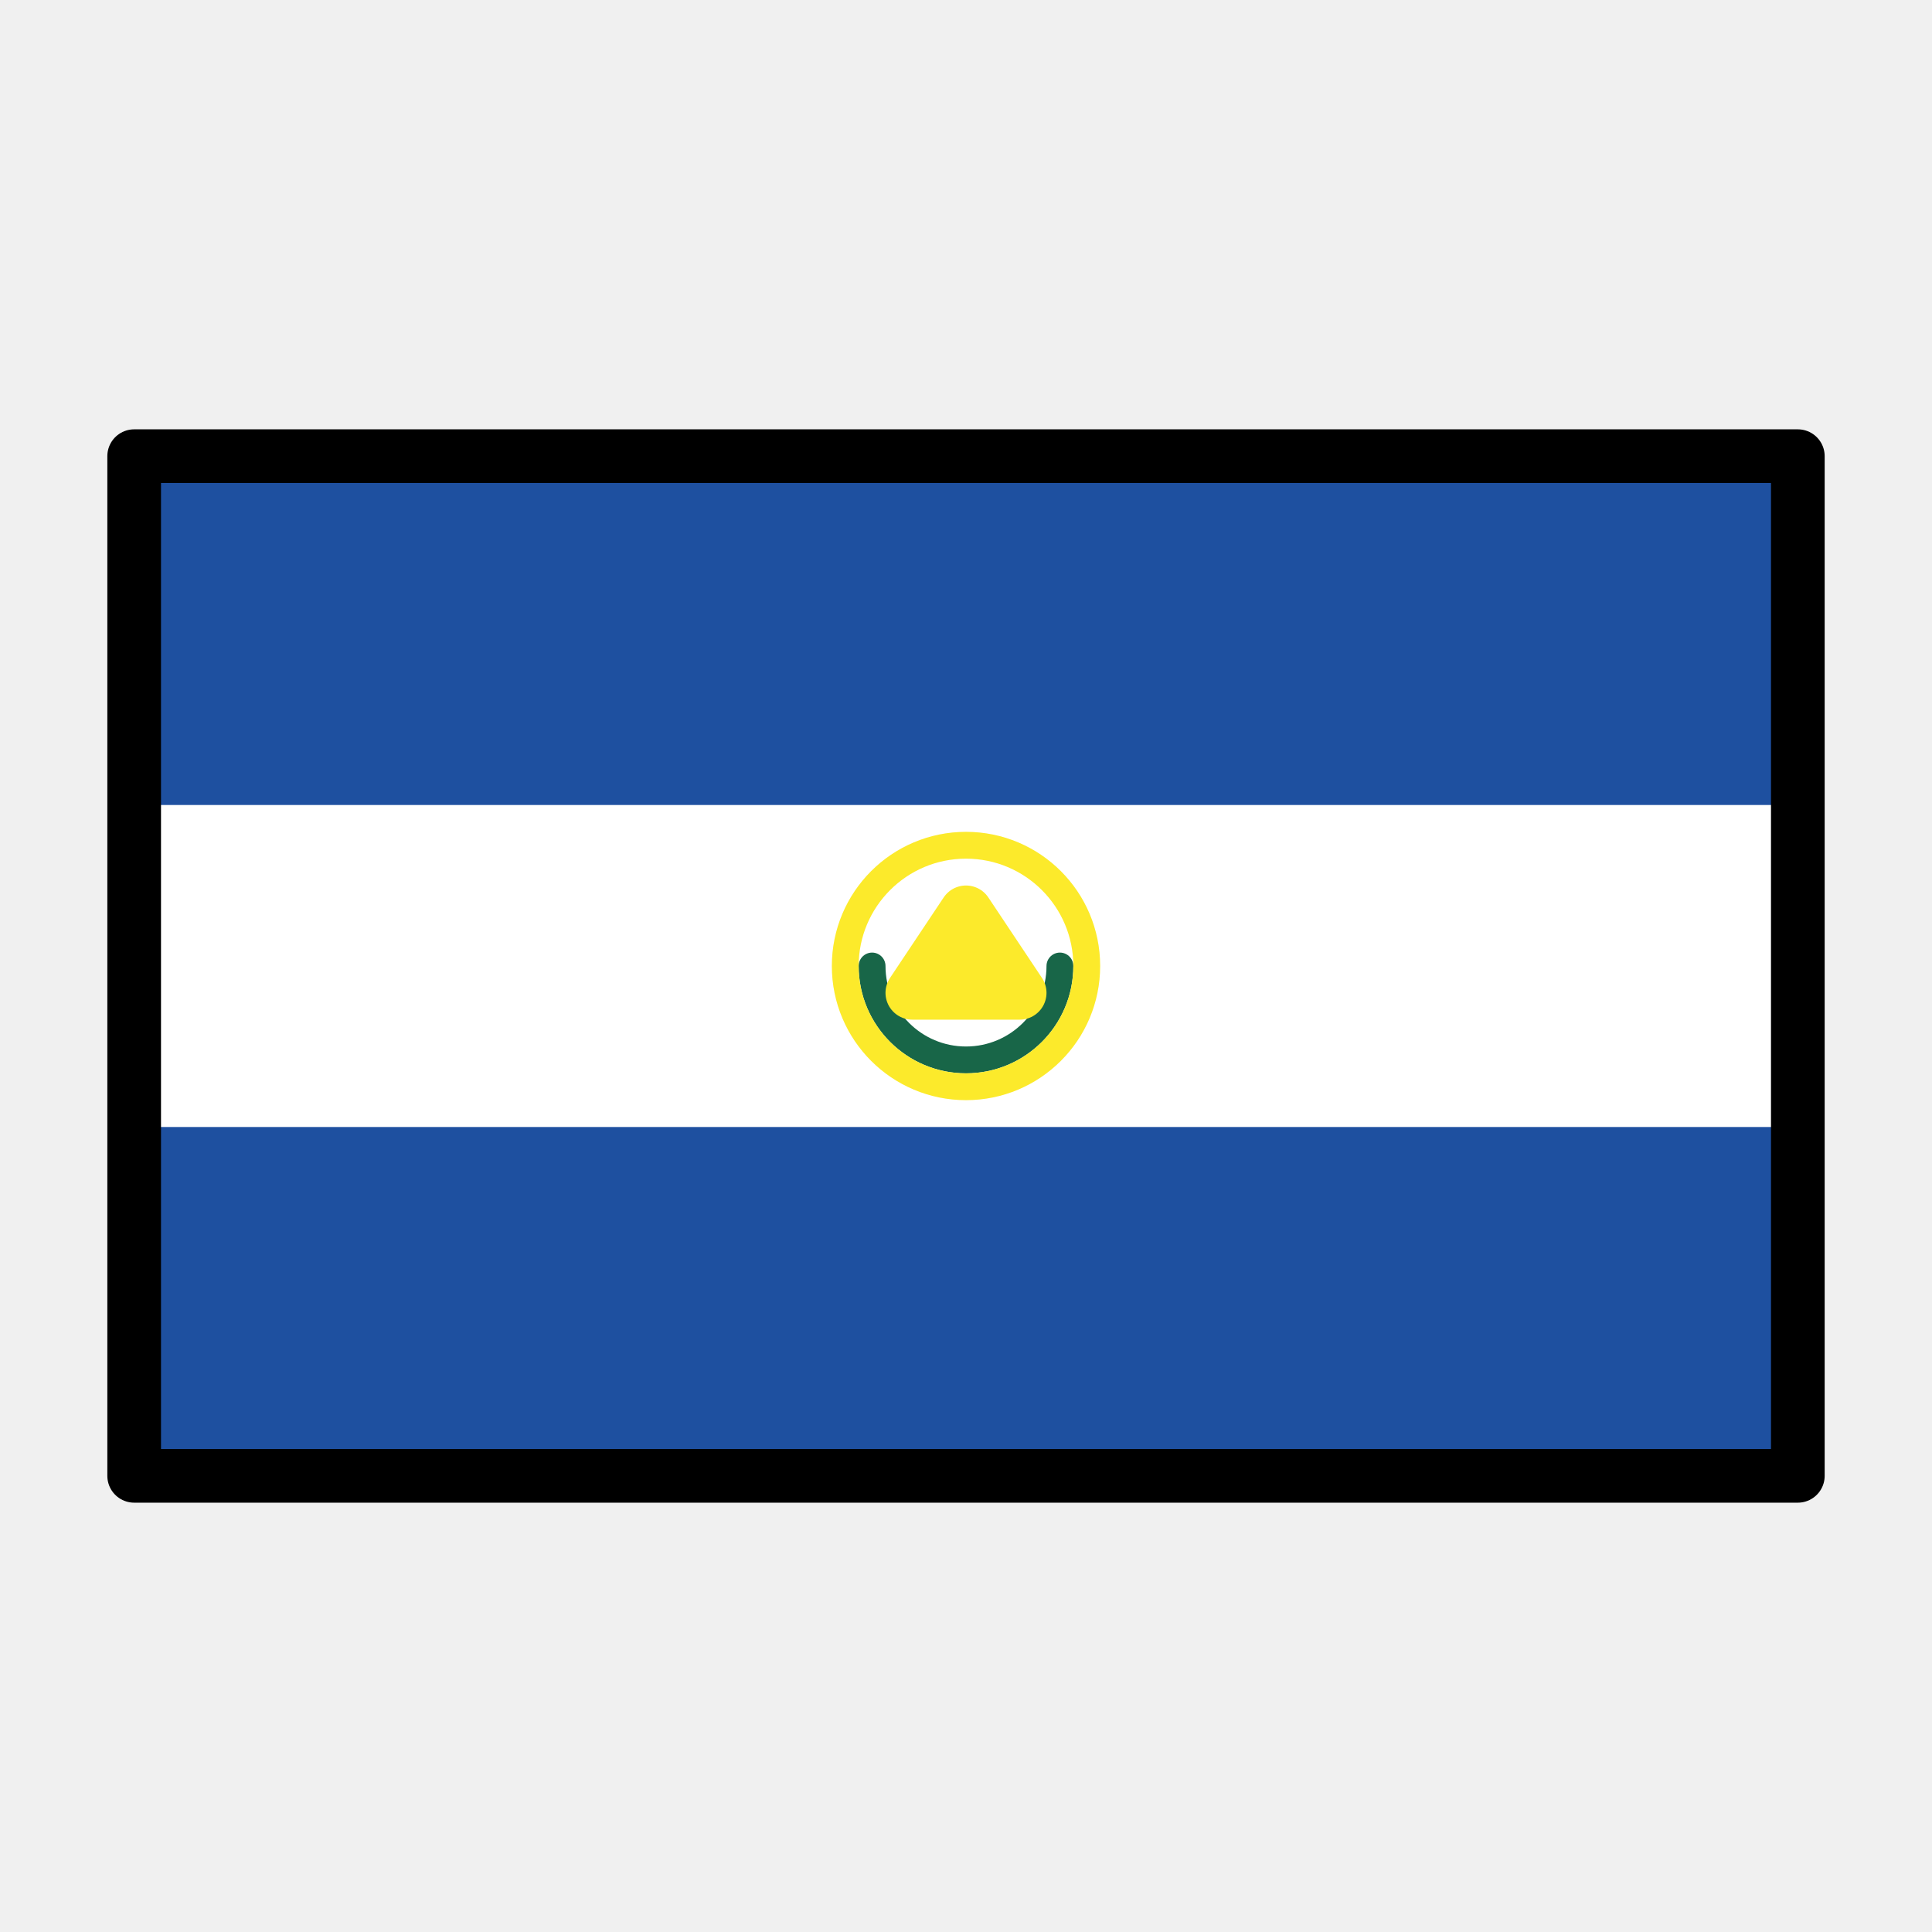
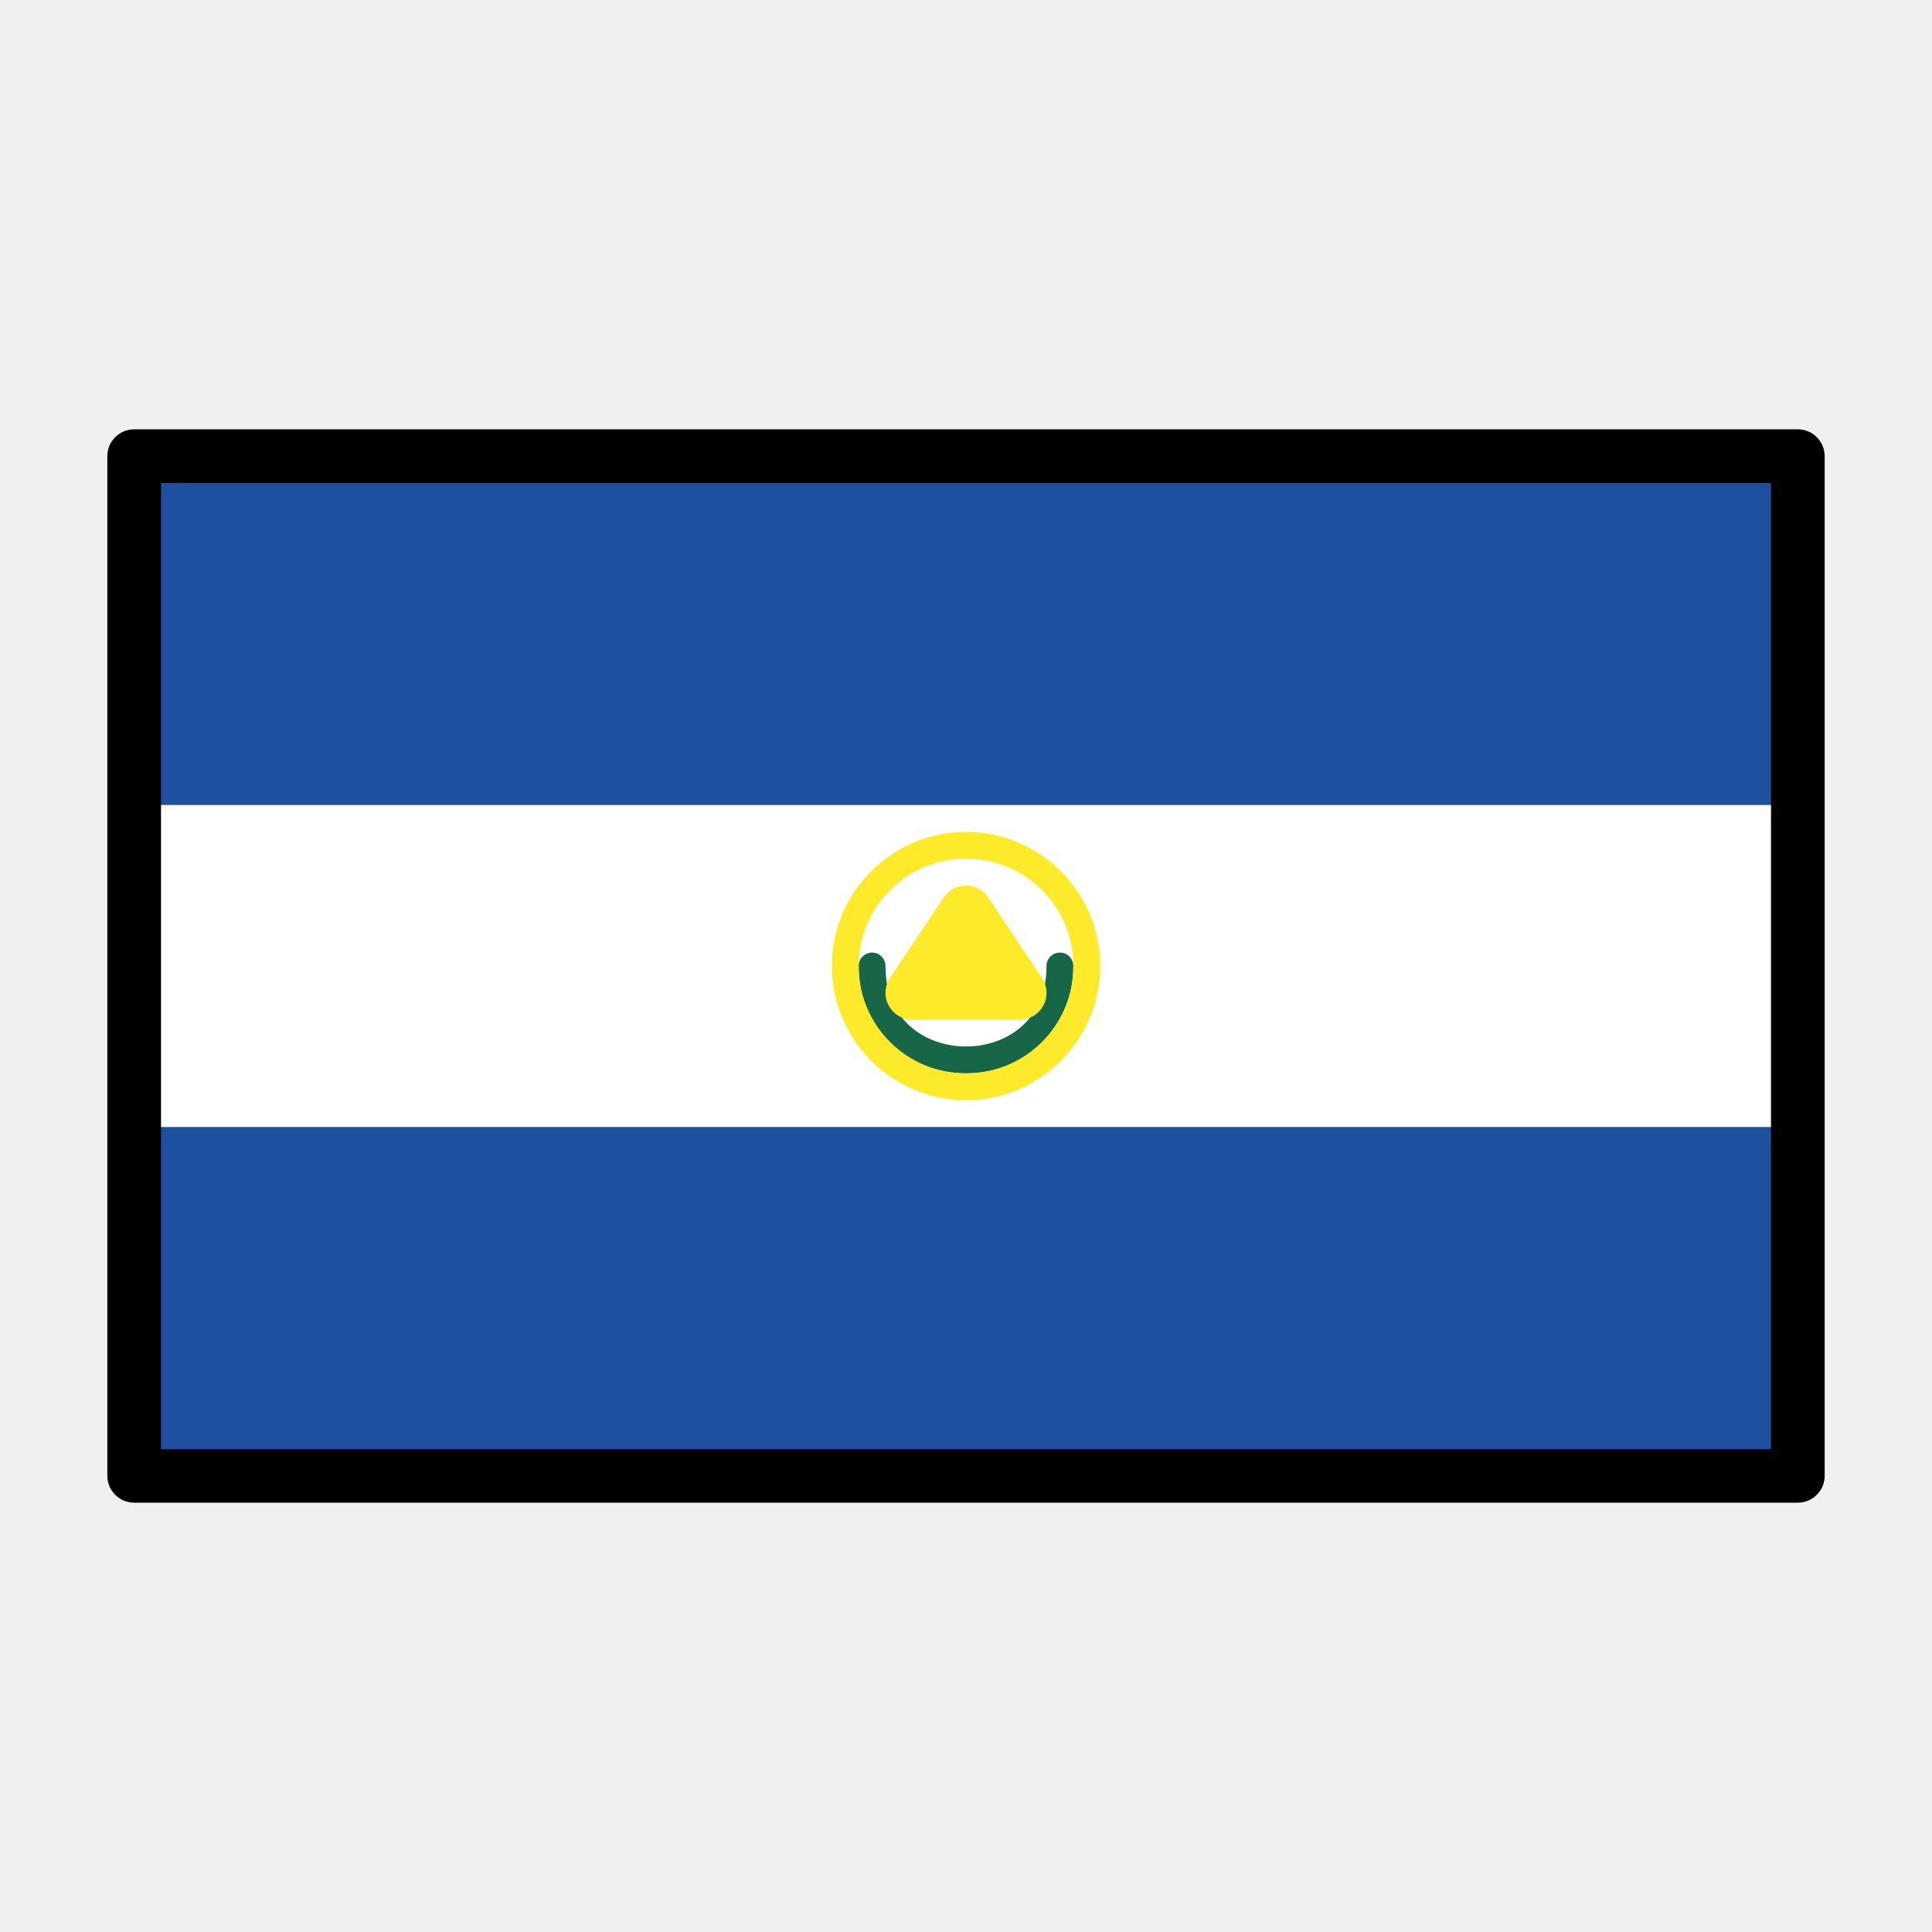
- <svg xmlns="http://www.w3.org/2000/svg" id="emoji" viewBox="0 0 72 72">
-   <g id="color">
-     <rect x="5" y="17" width="62" height="38" fill="#1e50a0" />
-     <rect x="5" y="30" width="62" height="12" fill="#fff" />
-     <path fill="none" stroke="#186648" stroke-linecap="round" stroke-linejoin="round" d="M39.5,36a3.5,3.5,0,0,1-7,0" />
-     <circle cx="36" cy="36" r="4.5" fill="none" stroke="#fcea2b" stroke-linecap="round" stroke-linejoin="round" />
-     <polygon fill="#fcea2b" stroke="#fcea2b" stroke-linecap="round" stroke-linejoin="round" stroke-width="2" points="36 34 34 37 38 37 36 34" />
-   </g>
-   <g id="line">
-     <rect x="5" y="17" width="62" height="38" fill="none" stroke="#000" stroke-linecap="round" stroke-linejoin="round" stroke-width="2" />
-   </g>
+ <svg xmlns="http://www.w3.org/2000/svg" id="emoji" viewBox="0 0 72 72" version="1.1">
+   <defs id="defs100428" />
+   <path id="path100610" style="fill:#1e50a0" d="M 5,17 H 67 V 55 H 5 Z" />
+   <path id="path100613" style="fill:#ffffff" d="M 5,30 H 67 V 42 H 5 Z" />
+   <path style="color:#000000;fill:#186648;stroke-linecap:round;stroke-linejoin:round;-inkscape-stroke:none" d="M 32.5,35.5 A 0.5,0.5 0 0 0 32,36 c 0,1.292 0.502,2.323 1.262,2.998 C 34.021,39.673 35.014,40 36,40 36.986,40 37.979,39.673 38.738,38.998 39.498,38.323 40,37.292 40,36 A 0.5,0.5 0 0 0 39.5,35.5 0.5,0.5 0 0 0 39,36 c 0,1.042 -0.373,1.76 -0.926,2.252 C 37.521,38.744 36.764,39 36,39 35.236,39 34.479,38.744 33.926,38.252 33.373,37.76 33,37.042 33,36 a 0.5,0.5 0 0 0 -0.5,-0.5 z" id="path100595" />
+   <path style="color:#000000;fill:#fcea2b;stroke-linecap:round;stroke-linejoin:round" d="m 36,31 c -2.755,0 -5,2.245 -5,5 0,2.755 2.245,5 5,5 2.755,0 5,-2.245 5,-5 0,-2.755 -2.245,-5 -5,-5 z m 0,1 c 2.215,0 4,1.785 4,4 0,2.215 -1.785,4 -4,4 -2.215,0 -4,-1.785 -4,-4 0,-2.215 1.785,-4 4,-4 z" id="path100601" />
+   <path style="color:#000000;fill:#fcea2b;stroke-width:2;stroke-linecap:round;stroke-linejoin:round" d="m 38,37 -2,-3 -2,3 z" id="path100607" />
+   <path style="color:#000000;fill:#fcea2b;stroke-linecap:round;stroke-linejoin:round" d="m 36,33 a 1,1 0 0 0 -0.832,0.445 l -2,3 A 1,1 0 0 0 34,38 h 4 a 1,1 0 0 0 0.832,-1.555 l -2,-3 A 1,1 0 0 0 36,33 Z M 36,35.803 36.131,36 h -0.262 z" id="path100604" />
+   <path style="color:#000000;fill:#000000;stroke-linecap:round;stroke-linejoin:round;-inkscape-stroke:none" d="m 5,16 a 1,1 0 0 0 -1,1 v 38 a 1,1 0 0 0 1,1 h 62 a 1,1 0 0 0 1,-1 V 17 a 1,1 0 0 0 -1,-1 z m 1,2 H 66 V 54 H 6 Z" id="path100598" />
</svg>
